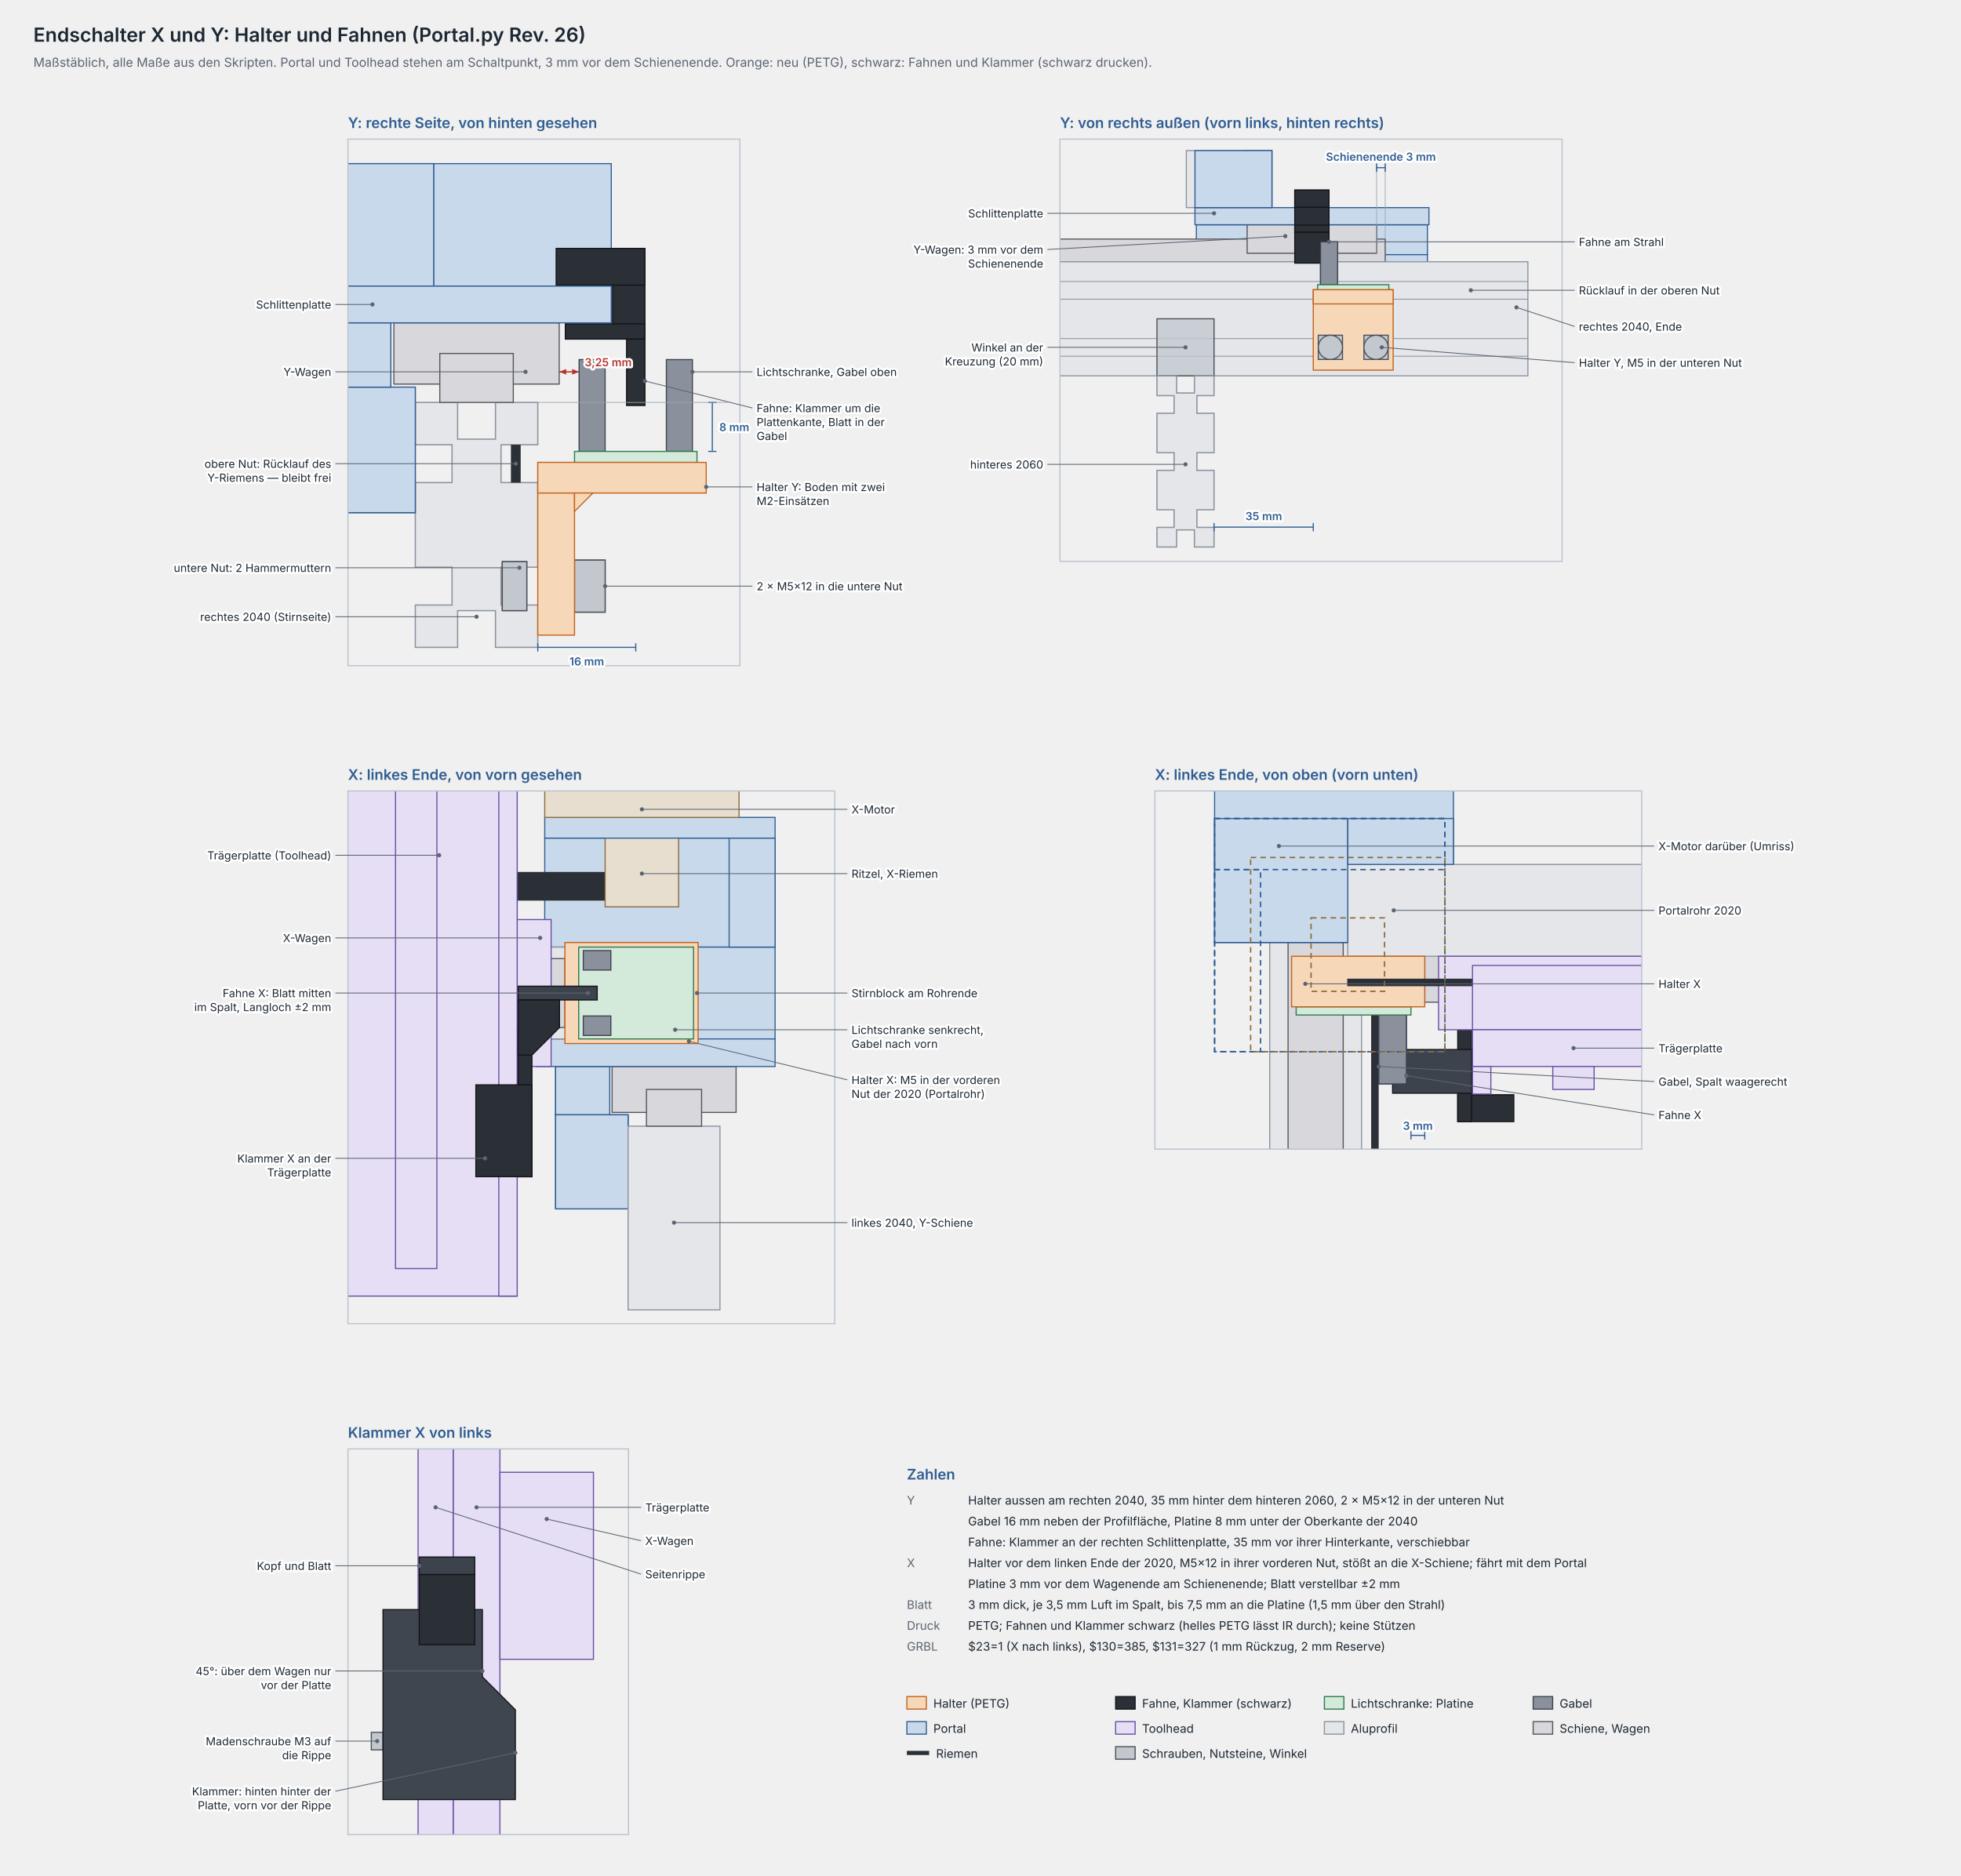
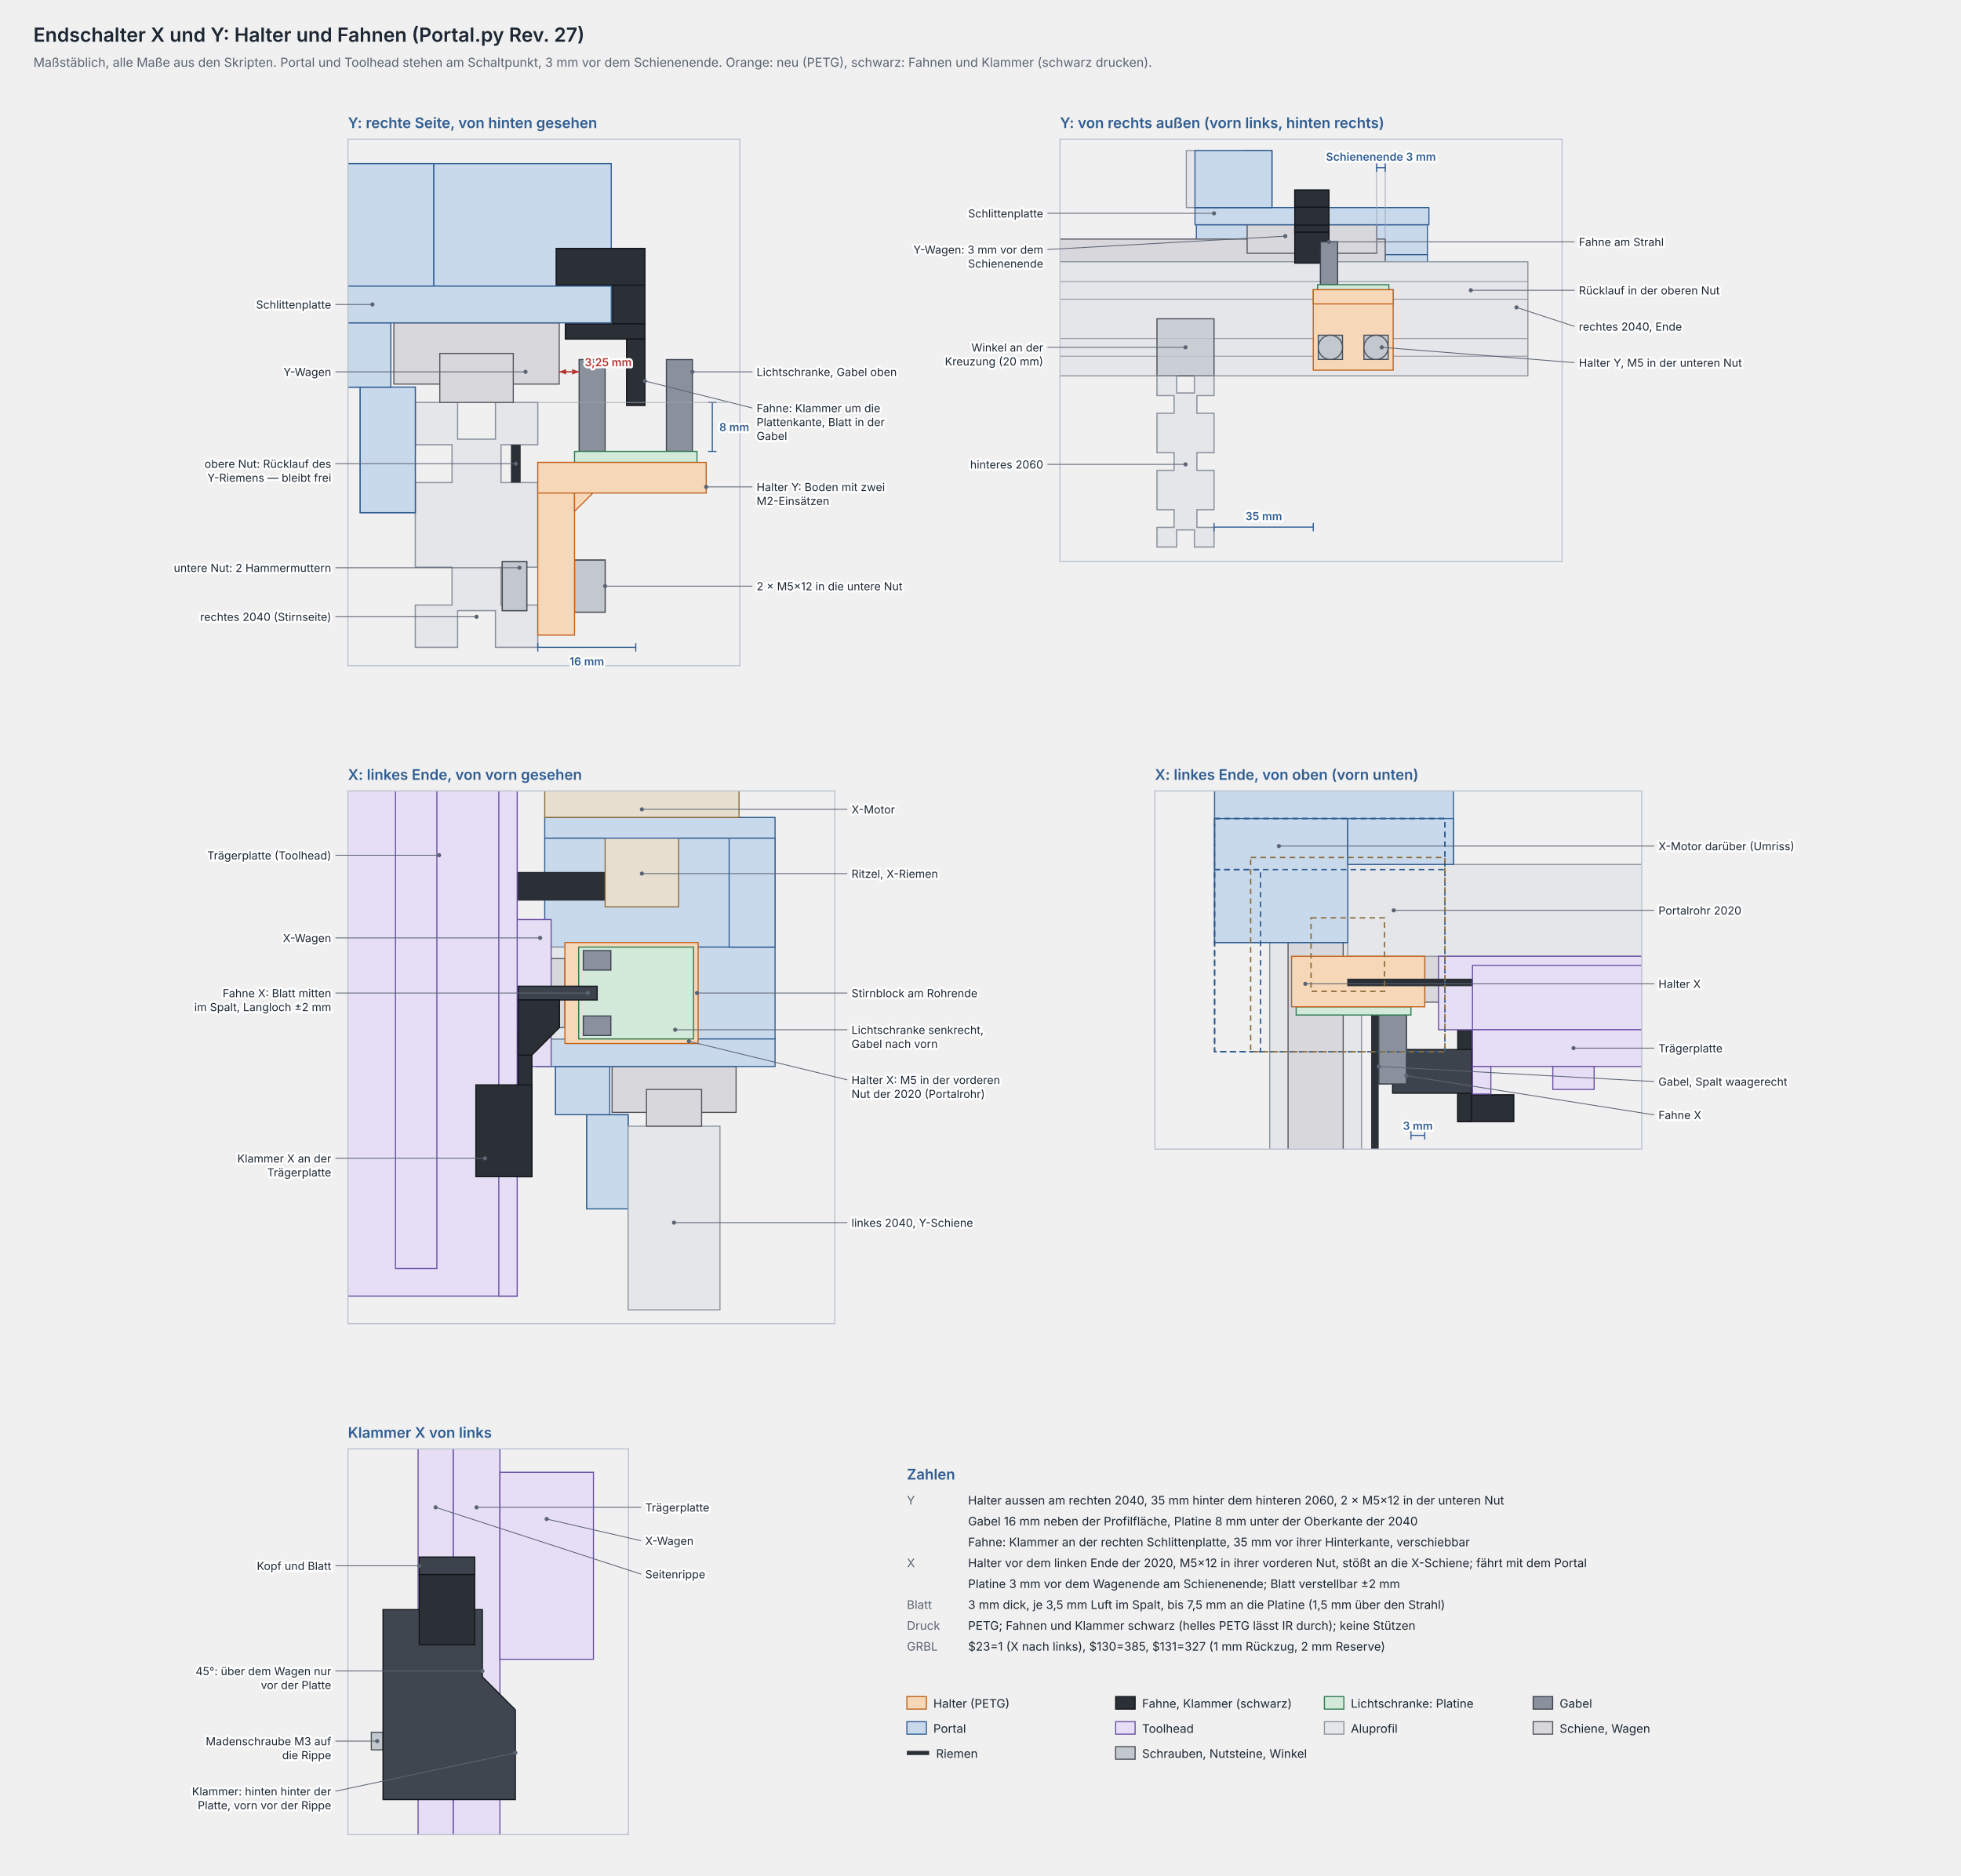
<svg xmlns="http://www.w3.org/2000/svg" width="1409" height="1348" viewBox="0 0 1409 1348" font-family="Inter, Helvetica, Arial, sans-serif">
-   <text x="24.0" y="30.0" font-size="14" fill="#1c2733" text-anchor="start" font-weight="600">Endschalter X und Y: Halter und Fahnen (Portal.py Rev. 26)</text>
+   <text x="24.0" y="30.0" font-size="14" fill="#1c2733" text-anchor="start" font-weight="600">Endschalter X und Y: Halter und Fahnen (Portal.py Rev. 27)</text>
  <text x="24.0" y="48.0" font-size="9" fill="#5b6472" text-anchor="start">Maßstäblich, alle Maße aus den Skripten. Portal und Toolhead stehen am Schaltpunkt, 3 mm vor dem Schienenende. Orange: neu (PETG), schwarz: Fahnen und Klammer (schwarz drucken).</text>
  <clipPath id="y1">
    <rect x="250.0" y="100.0" width="281.6" height="378.4" />
  </clipPath>
  <g clip-path="url(#y1)">
    <polygon points="298.4,465.2 328.8,465.2 328.8,438.8 356.0,438.8 356.0,465.2 386.4,465.2 386.4,434.8 360.0,434.8 360.0,407.6 386.4,407.6 386.4,346.8 360.0,346.8 360.0,319.6 386.4,319.6 386.4,289.2 356.0,289.2 356.0,315.6 328.8,315.6 328.8,289.2 298.4,289.2 298.4,319.6 324.8,319.6 324.8,346.8 298.4,346.8 298.4,407.6 324.8,407.6 324.8,434.8 298.4,434.8" fill="#e4e6ea" stroke="#8c939e" stroke-width="0.9" />
    <rect x="-1888.4" y="117.6" width="2200.0" height="88.0" fill="#e4e6ea" stroke="#8c939e" stroke-width="0.8" />
-     <rect x="228.9" y="278.2" width="69.5" height="90.2" fill="#c9d9ec" stroke="#2f5d92" stroke-width="0.8" />
+     <rect x="258.8" y="278.2" width="39.6" height="90.2" fill="#c9d9ec" stroke="#2f5d92" stroke-width="0.8" />
    <rect x="228.9" y="232.0" width="51.9" height="46.2" fill="#c9d9ec" stroke="#2f5d92" stroke-width="0.8" />
    <rect x="311.6" y="117.6" width="127.6" height="88.0" fill="#c9d9ec" stroke="#2f5d92" stroke-width="0.8" />
    <rect x="210.4" y="117.6" width="101.2" height="88.0" fill="#c9d9ec" stroke="#2f5d92" stroke-width="0.8" />
    <rect x="440.1" y="178.5" width="23.3" height="65.1" fill="#2b2f36" stroke="#111418" stroke-width="0.8" />
    <rect x="399.6" y="178.5" width="63.8" height="26.4" fill="#2b2f36" stroke="#111418" stroke-width="0.8" />
    <rect x="406.2" y="232.7" width="57.2" height="11.0" fill="#2b2f36" stroke="#111418" stroke-width="0.8" />
    <rect x="450.2" y="243.7" width="13.2" height="47.7" fill="#2b2f36" stroke="#111418" stroke-width="0.8" />
    <rect x="416.1" y="258.4" width="18.7" height="66.0" fill="#8a919c" stroke="#3d4450" stroke-width="0.8" />
    <rect x="478.8" y="258.4" width="18.7" height="66.0" fill="#8a919c" stroke="#3d4450" stroke-width="0.8" />
    <rect x="412.8" y="402.5" width="22.0" height="37.4" fill="#c3c8cf" stroke="#4a4f57" stroke-width="0.8" />
    <rect x="360.9" y="403.6" width="17.6" height="35.2" fill="#c3c8cf" stroke="#4a4f57" stroke-width="0.8" />
    <rect x="283.0" y="232.0" width="118.8" height="44.0" fill="#d7d7dc" stroke="#55555e" stroke-width="0.8" />
    <rect x="316.0" y="254.0" width="52.8" height="35.2" fill="#d7d7dc" stroke="#55555e" stroke-width="0.8" />
    <rect x="412.8" y="402.5" width="22.0" height="37.4" fill="#c3c8cf" stroke="#4a4f57" stroke-width="0.8" />
    <rect x="412.8" y="324.4" width="88.0" height="7.9" fill="#d3e9da" stroke="#2f7a4f" stroke-width="0.8" />
    <rect x="360.9" y="403.6" width="17.6" height="35.2" fill="#c3c8cf" stroke="#4a4f57" stroke-width="0.8" />
    <rect x="386.4" y="332.3" width="26.4" height="124.1" fill="#f6d7b8" stroke="#c2621b" stroke-width="0.8" />
    <rect x="386.4" y="332.3" width="121.0" height="22.0" fill="#f6d7b8" stroke="#c2621b" stroke-width="0.8" />
    <polygon points="412.8,354.3 426.0,354.3 412.8,367.5" fill="#f6d7b8" stroke="#c2621b" stroke-width="0.8" />
-     <rect x="228.9" y="278.2" width="69.5" height="90.2" fill="#c9d9ec" stroke="#2f5d92" stroke-width="0.8" />
+     <rect x="258.8" y="278.2" width="39.6" height="90.2" fill="#c9d9ec" stroke="#2f5d92" stroke-width="0.8" />
    <rect x="228.9" y="232.0" width="51.9" height="46.2" fill="#c9d9ec" stroke="#2f5d92" stroke-width="0.8" />
    <rect x="210.4" y="205.6" width="228.8" height="26.4" fill="#c9d9ec" stroke="#2f5d92" stroke-width="0.8" />
    <rect x="367.5" y="320.0" width="6.2" height="26.4" fill="#2b2f36" stroke="#2b2f36" stroke-width="0.8" />
  </g>
  <rect x="250.0" y="100.0" width="281.6" height="378.4" fill="none" stroke="#b9c2cf" stroke-width="0.8" />
  <text x="250.0" y="92.0" font-size="10.5" fill="#2f5d92" text-anchor="start" font-weight="600">Y: rechte Seite, von hinten gesehen</text>
  <line x1="267.6" y1="218.8" x2="241.0" y2="218.8" stroke="#5b6472" stroke-width="0.6" />
  <circle cx="267.6" cy="218.8" r="1.5" fill="#5b6472" />
  <text x="238.0" y="221.8" font-size="8.0" fill="#1c2733" text-anchor="end" stroke="#ffffff" stroke-width="3" stroke-linejoin="round" paint-order="stroke">Schlittenplatte</text>
  <line x1="377.6" y1="267.2" x2="241.0" y2="267.2" stroke="#5b6472" stroke-width="0.6" />
  <circle cx="377.6" cy="267.2" r="1.5" fill="#5b6472" />
  <text x="238.0" y="270.2" font-size="8.0" fill="#1c2733" text-anchor="end" stroke="#ffffff" stroke-width="3" stroke-linejoin="round" paint-order="stroke">Y-Wagen</text>
  <line x1="370.6" y1="333.2" x2="241.0" y2="333.2" stroke="#5b6472" stroke-width="0.6" />
  <circle cx="370.6" cy="333.2" r="1.5" fill="#5b6472" />
  <text x="238.0" y="336.2" font-size="8.0" fill="#1c2733" text-anchor="end" stroke="#ffffff" stroke-width="3" stroke-linejoin="round" paint-order="stroke">obere Nut: Rücklauf des</text>
  <text x="238.0" y="346.2" font-size="8.0" fill="#1c2733" text-anchor="end" stroke="#ffffff" stroke-width="3" stroke-linejoin="round" paint-order="stroke">Y-Riemens — bleibt frei</text>
  <line x1="373.2" y1="408.0" x2="241.0" y2="408.0" stroke="#5b6472" stroke-width="0.6" />
  <circle cx="373.2" cy="408.0" r="1.5" fill="#5b6472" />
  <text x="238.0" y="411.0" font-size="8.0" fill="#1c2733" text-anchor="end" stroke="#ffffff" stroke-width="3" stroke-linejoin="round" paint-order="stroke">untere Nut: 2 Hammermuttern</text>
  <line x1="342.4" y1="443.2" x2="241.0" y2="443.2" stroke="#5b6472" stroke-width="0.6" />
  <circle cx="342.4" cy="443.2" r="1.5" fill="#5b6472" />
  <text x="238.0" y="446.2" font-size="8.0" fill="#1c2733" text-anchor="end" stroke="#ffffff" stroke-width="3" stroke-linejoin="round" paint-order="stroke">rechtes 2040 (Stirnseite)</text>
  <line x1="497.5" y1="267.2" x2="540.6" y2="267.2" stroke="#5b6472" stroke-width="0.6" />
  <circle cx="497.5" cy="267.2" r="1.5" fill="#5b6472" />
  <text x="543.6" y="270.2" font-size="8.0" fill="#1c2733" text-anchor="start" stroke="#ffffff" stroke-width="3" stroke-linejoin="round" paint-order="stroke">Lichtschranke, Gabel oben</text>
  <line x1="463.4" y1="273.8" x2="540.6" y2="293.2" stroke="#5b6472" stroke-width="0.6" />
  <circle cx="463.4" cy="273.8" r="1.5" fill="#5b6472" />
  <text x="543.6" y="296.2" font-size="8.0" fill="#1c2733" text-anchor="start" stroke="#ffffff" stroke-width="3" stroke-linejoin="round" paint-order="stroke">Fahne: Klammer um die</text>
  <text x="543.6" y="306.2" font-size="8.0" fill="#1c2733" text-anchor="start" stroke="#ffffff" stroke-width="3" stroke-linejoin="round" paint-order="stroke">Plattenkante, Blatt in der</text>
  <text x="543.6" y="316.2" font-size="8.0" fill="#1c2733" text-anchor="start" stroke="#ffffff" stroke-width="3" stroke-linejoin="round" paint-order="stroke">Gabel</text>
  <line x1="507.4" y1="349.9" x2="540.6" y2="349.9" stroke="#5b6472" stroke-width="0.6" />
  <circle cx="507.4" cy="349.9" r="1.5" fill="#5b6472" />
  <text x="543.6" y="352.9" font-size="8.0" fill="#1c2733" text-anchor="start" stroke="#ffffff" stroke-width="3" stroke-linejoin="round" paint-order="stroke">Halter Y: Boden mit zwei</text>
  <text x="543.6" y="362.9" font-size="8.0" fill="#1c2733" text-anchor="start" stroke="#ffffff" stroke-width="3" stroke-linejoin="round" paint-order="stroke">M2-Einsätzen</text>
  <line x1="434.8" y1="421.2" x2="540.6" y2="421.2" stroke="#5b6472" stroke-width="0.6" />
  <circle cx="434.8" cy="421.2" r="1.5" fill="#5b6472" />
  <text x="543.6" y="424.2" font-size="8.0" fill="#1c2733" text-anchor="start" stroke="#ffffff" stroke-width="3" stroke-linejoin="round" paint-order="stroke">2 × M5×12 in die untere Nut</text>
  <line x1="386.4" y1="465.2" x2="456.8" y2="465.2" stroke="#2f5d92" stroke-width="0.8" />
  <line x1="386.4" y1="462.2" x2="386.4" y2="468.2" stroke="#2f5d92" stroke-width="0.8" />
  <line x1="456.8" y1="462.2" x2="456.8" y2="468.2" stroke="#2f5d92" stroke-width="0.8" />
  <text x="421.6" y="478.2" font-size="8.0" fill="#2f5d92" text-anchor="middle" font-weight="600" stroke="#ffffff" stroke-width="3" stroke-linejoin="round" paint-order="stroke">16 mm</text>
  <line x1="511.8" y1="324.4" x2="511.8" y2="289.2" stroke="#2f5d92" stroke-width="0.8" />
  <line x1="508.8" y1="324.4" x2="514.8" y2="324.4" stroke="#2f5d92" stroke-width="0.8" />
  <line x1="508.8" y1="289.2" x2="514.8" y2="289.2" stroke="#2f5d92" stroke-width="0.8" />
  <text x="516.8" y="309.8" font-size="8.0" fill="#2f5d92" text-anchor="start" font-weight="600" stroke="#ffffff" stroke-width="3" stroke-linejoin="round" paint-order="stroke">8 mm</text>
  <line x1="386.4" y1="289.2" x2="522.8" y2="289.2" stroke="#9aa4b1" stroke-width="0.5" />
  <line x1="401.8" y1="267.2" x2="416.1" y2="267.2" stroke="#b4342f" stroke-width="0.9" />
  <polygon points="401.8,267.2 406.8,265.2 406.8,269.2" fill="#b4342f" />
  <polygon points="416.1,267.2 411.1,269.2 411.1,265.2" fill="#b4342f" />
  <text x="420.1" y="263.2" font-size="8.0" fill="#b4342f" text-anchor="start" font-weight="600" stroke="#ffffff" stroke-width="3" stroke-linejoin="round" paint-order="stroke">3,25 mm</text>
  <clipPath id="y2">
    <rect x="761.6" y="100.0" width="360.8" height="303.4" />
  </clipPath>
  <g clip-path="url(#y2)">
    <rect x="988.7" y="161.5" width="36.9" height="21.5" fill="#c9d9ec" stroke="#2f5d92" stroke-width="0.8" />
    <rect x="859.6" y="161.5" width="36.9" height="21.5" fill="#c9d9ec" stroke="#2f5d92" stroke-width="0.8" />
    <rect x="988.7" y="183.0" width="36.9" height="42.0" fill="#c9d9ec" stroke="#2f5d92" stroke-width="0.8" />
    <rect x="859.6" y="183.0" width="36.9" height="42.0" fill="#c9d9ec" stroke="#2f5d92" stroke-width="0.8" />
    <rect x="893.4" y="108.2" width="20.5" height="41.0" fill="#c9d9ec" stroke="#2f5d92" stroke-width="0.8" />
    <rect x="852.4" y="108.2" width="41.0" height="41.0" fill="#e4e6ea" stroke="#8c939e" stroke-width="0.8" />
    <rect x="-29.7" y="171.8" width="1025.0" height="16.4" fill="#d7d7dc" stroke="#55555e" stroke-width="0.8" />
    <rect x="-132.2" y="202.5" width="1207.4" height="12.3" fill="#2b2f36" stroke="#2b2f36" stroke-width="0.8" />
    <rect x="978.5" y="241.4" width="20.5" height="16.4" fill="#c3c8cf" stroke="#4a4f57" stroke-width="0.8" />
    <rect x="945.7" y="241.4" width="20.5" height="16.4" fill="#c3c8cf" stroke="#4a4f57" stroke-width="0.8" />
    <rect x="-132.2" y="188.1" width="1230.0" height="82.0" fill="#e4e6ea" stroke="#8c939e" stroke-width="0.8" />
    <line x1="1097.8" y1="256.0" x2="761.6" y2="256.0" stroke="#8c939e" stroke-width="0.6" />
    <line x1="1097.8" y1="243.3" x2="761.6" y2="243.3" stroke="#8c939e" stroke-width="0.6" />
    <line x1="1097.8" y1="215.0" x2="761.6" y2="215.0" stroke="#8c939e" stroke-width="0.6" />
    <line x1="1097.8" y1="202.3" x2="761.6" y2="202.3" stroke="#8c939e" stroke-width="0.6" />
    <rect x="896.1" y="161.5" width="93.1" height="20.5" fill="#d7d7dc" stroke="#55555e" stroke-width="0.8" />
    <rect x="943.6" y="208.2" width="57.4" height="57.8" fill="#f6d7b8" stroke="#c2621b" stroke-width="0.8" />
    <rect x="948.8" y="173.8" width="12.3" height="30.8" fill="#8a919c" stroke="#3d4450" stroke-width="0.8" />
    <rect x="980.0" y="240.9" width="17.4" height="17.4" fill="#c3c8cf" stroke="#4a4f57" stroke-width="0.8" />
    <rect x="947.2" y="240.9" width="17.4" height="17.4" fill="#c3c8cf" stroke="#4a4f57" stroke-width="0.8" />
    <rect x="858.6" y="149.2" width="168.1" height="12.3" fill="#c9d9ec" stroke="#2f5d92" stroke-width="0.8" />
    <rect x="858.6" y="108.2" width="55.3" height="41.0" fill="#c9d9ec" stroke="#2f5d92" stroke-width="0.8" />
    <rect x="930.3" y="136.6" width="24.6" height="30.3" fill="#2b2f36" stroke="#111418" stroke-width="0.8" />
    <rect x="930.3" y="136.6" width="24.6" height="12.3" fill="#2b2f36" stroke="#111418" stroke-width="0.8" />
    <rect x="930.3" y="161.8" width="24.6" height="5.1" fill="#2b2f36" stroke="#111418" stroke-width="0.8" />
    <rect x="930.3" y="166.9" width="24.6" height="22.2" fill="#2b2f36" stroke="#111418" stroke-width="0.8" />
    <rect x="831.3" y="229.1" width="41.0" height="41.0" fill="#c3c8cf" stroke="#4a4f57" stroke-width="0.8" fill-opacity="0.8" />
    <rect x="948.8" y="173.8" width="12.3" height="30.8" fill="#8a919c" stroke="#3d4450" stroke-width="0.8" />
    <rect x="946.7" y="204.6" width="51.2" height="3.7" fill="#d3e9da" stroke="#2f7a4f" stroke-width="0.8" />
    <rect x="943.6" y="208.2" width="57.4" height="10.2" fill="#f6d7b8" stroke="#c2621b" stroke-width="0.8" />
    <polygon points="872.3,393.1 858.2,393.1 858.2,380.8 845.4,380.8 845.4,393.1 831.3,393.1 831.3,379.0 843.6,379.0 843.6,366.3 831.3,366.3 831.3,338.0 843.6,338.0 843.6,325.3 831.3,325.3 831.3,297.0 843.6,297.0 843.6,284.3 831.3,284.3 831.3,270.1 845.4,270.1 845.4,282.4 858.2,282.4 858.2,270.1 872.3,270.1 872.3,284.3 860.0,284.3 860.0,297.0 872.3,297.0 872.3,325.3 860.0,325.3 860.0,338.0 872.3,338.0 872.3,366.3 860.0,366.3 860.0,379.0 872.3,379.0" fill="#e4e6ea" stroke="#8c939e" stroke-width="0.9" />
    <circle cx="988.7" cy="249.6" r="8.7" fill="#c3c8cf" stroke="#4a4f57" stroke-width="0.8" />
    <circle cx="955.9" cy="249.6" r="8.7" fill="#c3c8cf" stroke="#4a4f57" stroke-width="0.8" />
  </g>
  <rect x="761.6" y="100.0" width="360.8" height="303.4" fill="none" stroke="#b9c2cf" stroke-width="0.8" />
  <text x="761.6" y="92.0" font-size="10.5" fill="#2f5d92" text-anchor="start" font-weight="600">Y: von rechts außen (vorn links, hinten rechts)</text>
  <line x1="872.3" y1="153.3" x2="752.6" y2="153.3" stroke="#5b6472" stroke-width="0.6" />
  <circle cx="872.3" cy="153.3" r="1.5" fill="#5b6472" />
  <text x="749.6" y="156.3" font-size="8.0" fill="#1c2733" text-anchor="end" stroke="#ffffff" stroke-width="3" stroke-linejoin="round" paint-order="stroke">Schlittenplatte</text>
  <line x1="923.5" y1="169.7" x2="752.6" y2="179.3" stroke="#5b6472" stroke-width="0.6" />
  <circle cx="923.5" cy="169.7" r="1.5" fill="#5b6472" />
  <text x="749.6" y="182.3" font-size="8.0" fill="#1c2733" text-anchor="end" stroke="#ffffff" stroke-width="3" stroke-linejoin="round" paint-order="stroke">Y-Wagen: 3 mm vor dem</text>
  <text x="749.6" y="192.3" font-size="8.0" fill="#1c2733" text-anchor="end" stroke="#ffffff" stroke-width="3" stroke-linejoin="round" paint-order="stroke">Schienenende</text>
  <line x1="851.8" y1="249.6" x2="752.6" y2="249.6" stroke="#5b6472" stroke-width="0.6" />
  <circle cx="851.8" cy="249.6" r="1.5" fill="#5b6472" />
  <text x="749.6" y="252.6" font-size="8.0" fill="#1c2733" text-anchor="end" stroke="#ffffff" stroke-width="3" stroke-linejoin="round" paint-order="stroke">Winkel an der</text>
  <text x="749.6" y="262.6" font-size="8.0" fill="#1c2733" text-anchor="end" stroke="#ffffff" stroke-width="3" stroke-linejoin="round" paint-order="stroke">Kreuzung (20 mm)</text>
  <line x1="851.8" y1="333.7" x2="752.6" y2="333.7" stroke="#5b6472" stroke-width="0.6" />
  <circle cx="851.8" cy="333.7" r="1.5" fill="#5b6472" />
  <text x="749.6" y="336.7" font-size="8.0" fill="#1c2733" text-anchor="end" stroke="#ffffff" stroke-width="3" stroke-linejoin="round" paint-order="stroke">hinteres 2060</text>
  <line x1="954.9" y1="173.8" x2="1131.4" y2="173.8" stroke="#5b6472" stroke-width="0.6" />
  <circle cx="954.9" cy="173.8" r="1.5" fill="#5b6472" />
  <text x="1134.4" y="176.8" font-size="8.0" fill="#1c2733" text-anchor="start" stroke="#ffffff" stroke-width="3" stroke-linejoin="round" paint-order="stroke">Fahne am Strahl</text>
  <line x1="1056.8" y1="208.6" x2="1131.4" y2="208.6" stroke="#5b6472" stroke-width="0.6" />
  <circle cx="1056.8" cy="208.6" r="1.5" fill="#5b6472" />
  <text x="1134.4" y="211.6" font-size="8.0" fill="#1c2733" text-anchor="start" stroke="#ffffff" stroke-width="3" stroke-linejoin="round" paint-order="stroke">Rücklauf in der oberen Nut</text>
  <line x1="1089.6" y1="220.9" x2="1131.4" y2="234.6" stroke="#5b6472" stroke-width="0.6" />
  <circle cx="1089.6" cy="220.9" r="1.5" fill="#5b6472" />
  <text x="1134.4" y="237.6" font-size="8.0" fill="#1c2733" text-anchor="start" stroke="#ffffff" stroke-width="3" stroke-linejoin="round" paint-order="stroke">rechtes 2040, Ende</text>
  <line x1="992.8" y1="249.6" x2="1131.4" y2="260.6" stroke="#5b6472" stroke-width="0.6" />
  <circle cx="992.8" cy="249.6" r="1.5" fill="#5b6472" />
  <text x="1134.4" y="263.6" font-size="8.0" fill="#1c2733" text-anchor="start" stroke="#ffffff" stroke-width="3" stroke-linejoin="round" paint-order="stroke">Halter Y, M5 in der unteren Nut</text>
  <line x1="943.6" y1="378.8" x2="872.3" y2="378.8" stroke="#2f5d92" stroke-width="0.8" />
  <line x1="943.6" y1="375.8" x2="943.6" y2="381.8" stroke="#2f5d92" stroke-width="0.8" />
  <line x1="872.3" y1="375.8" x2="872.3" y2="381.8" stroke="#2f5d92" stroke-width="0.8" />
  <text x="908.0" y="373.8" font-size="8.0" fill="#2f5d92" text-anchor="middle" font-weight="600" stroke="#ffffff" stroke-width="3" stroke-linejoin="round" paint-order="stroke">35 mm</text>
  <line x1="995.3" y1="171.8" x2="995.3" y2="117.4" stroke="#9aa4b1" stroke-width="0.5" />
  <line x1="989.1" y1="182.0" x2="989.1" y2="117.4" stroke="#9aa4b1" stroke-width="0.5" />
  <line x1="995.3" y1="120.5" x2="989.1" y2="120.5" stroke="#2f5d92" stroke-width="0.8" />
  <line x1="995.3" y1="117.5" x2="995.3" y2="123.5" stroke="#2f5d92" stroke-width="0.8" />
  <line x1="989.1" y1="117.5" x2="989.1" y2="123.5" stroke="#2f5d92" stroke-width="0.8" />
  <text x="992.2" y="115.5" font-size="8.0" fill="#2f5d92" text-anchor="middle" font-weight="600" stroke="#ffffff" stroke-width="3" stroke-linejoin="round" paint-order="stroke">Schienenende 3 mm</text>
  <clipPath id="x3">
    <rect x="250.0" y="568.4" width="349.8" height="382.8" />
  </clipPath>
  <g clip-path="url(#x3)">
-     <rect x="399.2" y="801.1" width="52.1" height="67.6" fill="#c9d9ec" stroke="#2f5d92" stroke-width="0.8" />
+     <rect x="421.6" y="801.1" width="29.7" height="67.6" fill="#c9d9ec" stroke="#2f5d92" stroke-width="0.8" />
    <rect x="399.2" y="766.4" width="38.9" height="34.6" fill="#c9d9ec" stroke="#2f5d92" stroke-width="0.8" />
    <rect x="439.8" y="766.4" width="89.1" height="33.0" fill="#d7d7dc" stroke="#55555e" stroke-width="0.8" />
    <rect x="385.3" y="680.6" width="75.9" height="66.0" fill="#c9d9ec" stroke="#2f5d92" stroke-width="0.8" />
    <rect x="391.4" y="602.2" width="165.5" height="78.4" fill="#c9d9ec" stroke="#2f5d92" stroke-width="0.8" />
-     <rect x="399.2" y="801.1" width="52.1" height="67.6" fill="#c9d9ec" stroke="#2f5d92" stroke-width="0.8" />
+     <rect x="421.6" y="801.1" width="29.7" height="67.6" fill="#c9d9ec" stroke="#2f5d92" stroke-width="0.8" />
    <rect x="399.2" y="766.4" width="38.9" height="34.6" fill="#c9d9ec" stroke="#2f5d92" stroke-width="0.8" />
    <rect x="461.2" y="680.6" width="95.7" height="66.0" fill="#c9d9ec" stroke="#2f5d92" stroke-width="0.8" />
    <rect x="385.3" y="746.6" width="171.6" height="19.8" fill="#c9d9ec" stroke="#2f5d92" stroke-width="0.8" />
    <rect x="-1188.8" y="680.6" width="1650.0" height="66.0" fill="#e4e6ea" stroke="#8c939e" stroke-width="0.8" />
    <rect x="408.4" y="704.0" width="51.1" height="19.1" fill="#f6d7b8" stroke="#c2621b" stroke-width="0.8" />
    <rect x="371.6" y="627.0" width="89.6" height="19.8" fill="#2b2f36" stroke="#2b2f36" stroke-width="0.8" />
    <rect x="434.8" y="598.9" width="52.8" height="52.8" fill="#e8ded0" stroke="#8a6d3b" stroke-width="0.8" />
    <rect x="-1079.1" y="688.9" width="1485.0" height="49.5" fill="#d7d7dc" stroke="#55555e" stroke-width="0.8" />
    <rect x="405.9" y="677.3" width="95.7" height="72.6" fill="#f6d7b8" stroke="#c2621b" stroke-width="0.8" />
    <rect x="415.8" y="680.6" width="82.5" height="66.0" fill="#d3e9da" stroke="#2f7a4f" stroke-width="0.8" />
    <rect x="341.9" y="794.9" width="40.3" height="50.7" fill="#2b2f36" stroke="#111418" stroke-width="0.8" />
    <rect x="202.0" y="660.8" width="194.0" height="105.6" fill="#e6def5" stroke="#6a4fa3" stroke-width="0.8" />
    <rect x="226.4" y="608.0" width="145.2" height="52.8" fill="#e6def5" stroke="#6a4fa3" stroke-width="0.8" />
    <rect x="523.9" y="602.2" width="33.0" height="78.4" fill="#c9d9ec" stroke="#2f5d92" stroke-width="0.8" />
    <rect x="391.4" y="587.4" width="165.5" height="14.9" fill="#c9d9ec" stroke="#2f5d92" stroke-width="0.8" />
    <rect x="391.4" y="465.3" width="139.6" height="122.1" fill="#e8ded0" stroke="#8a6d3b" stroke-width="0.8" />
    <rect x="226.4" y="334.1" width="145.2" height="597.3" fill="#e6def5" stroke="#6a4fa3" stroke-width="0.8" />
    <rect x="419.1" y="730.1" width="19.8" height="14.0" fill="#8a919c" stroke="#3d4450" stroke-width="0.8" />
    <rect x="419.1" y="683.1" width="19.8" height="14.0" fill="#8a919c" stroke="#3d4450" stroke-width="0.8" />
    <rect x="284.2" y="251.6" width="29.7" height="660.0" fill="#e6def5" stroke="#6a4fa3" stroke-width="0.8" />
    <rect x="372.3" y="708.7" width="56.8" height="9.9" fill="#3d434c" stroke="#111418" stroke-width="0.8" />
    <rect x="358.4" y="235.1" width="13.2" height="696.3" fill="#e6def5" stroke="#6a4fa3" stroke-width="0.8" />
    <rect x="372.3" y="738.4" width="9.9" height="107.2" fill="#2b2f36" stroke="#111418" stroke-width="0.8" />
    <rect x="341.9" y="779.6" width="40.3" height="66.0" fill="#2b2f36" stroke="#111418" stroke-width="0.8" />
    <polygon points="372.3,718.6 402.0,718.6 402.0,738.4 382.2,758.2 372.3,758.2" fill="#2b2f36" stroke="#111418" stroke-width="0.8" />
    <rect x="451.3" y="809.3" width="66.0" height="132.0" fill="#e4e6ea" stroke="#8c939e" stroke-width="0.8" />
    <rect x="464.5" y="782.9" width="39.6" height="26.4" fill="#d7d7dc" stroke="#55555e" stroke-width="0.8" />
  </g>
  <rect x="250.0" y="568.4" width="349.8" height="382.8" fill="none" stroke="#b9c2cf" stroke-width="0.8" />
  <text x="250.0" y="560.4" font-size="10.5" fill="#2f5d92" text-anchor="start" font-weight="600">X: linkes Ende, von vorn gesehen</text>
  <line x1="315.5" y1="614.6" x2="241.0" y2="614.6" stroke="#5b6472" stroke-width="0.6" />
  <circle cx="315.5" cy="614.6" r="1.5" fill="#5b6472" />
  <text x="238.0" y="617.6" font-size="8.0" fill="#1c2733" text-anchor="end" stroke="#ffffff" stroke-width="3" stroke-linejoin="round" paint-order="stroke">Trägerplatte (Toolhead)</text>
  <line x1="388.1" y1="674.0" x2="241.0" y2="674.0" stroke="#5b6472" stroke-width="0.6" />
  <circle cx="388.1" cy="674.0" r="1.5" fill="#5b6472" />
  <text x="238.0" y="677.0" font-size="8.0" fill="#1c2733" text-anchor="end" stroke="#ffffff" stroke-width="3" stroke-linejoin="round" paint-order="stroke">X-Wagen</text>
  <line x1="422.4" y1="713.6" x2="241.0" y2="713.6" stroke="#5b6472" stroke-width="0.6" />
  <circle cx="422.4" cy="713.6" r="1.5" fill="#5b6472" />
  <text x="238.0" y="716.6" font-size="8.0" fill="#1c2733" text-anchor="end" stroke="#ffffff" stroke-width="3" stroke-linejoin="round" paint-order="stroke">Fahne X: Blatt mitten</text>
  <text x="238.0" y="726.6" font-size="8.0" fill="#1c2733" text-anchor="end" stroke="#ffffff" stroke-width="3" stroke-linejoin="round" paint-order="stroke">im Spalt, Langloch ±2 mm</text>
  <line x1="348.5" y1="832.4" x2="241.0" y2="832.4" stroke="#5b6472" stroke-width="0.6" />
  <circle cx="348.5" cy="832.4" r="1.5" fill="#5b6472" />
  <text x="238.0" y="835.4" font-size="8.0" fill="#1c2733" text-anchor="end" stroke="#ffffff" stroke-width="3" stroke-linejoin="round" paint-order="stroke">Klammer X an der</text>
  <text x="238.0" y="845.4" font-size="8.0" fill="#1c2733" text-anchor="end" stroke="#ffffff" stroke-width="3" stroke-linejoin="round" paint-order="stroke">Trägerplatte</text>
  <line x1="461.2" y1="581.6" x2="608.8" y2="581.6" stroke="#5b6472" stroke-width="0.6" />
  <circle cx="461.2" cy="581.6" r="1.5" fill="#5b6472" />
  <text x="611.8" y="584.6" font-size="8.0" fill="#1c2733" text-anchor="start" stroke="#ffffff" stroke-width="3" stroke-linejoin="round" paint-order="stroke">X-Motor</text>
  <line x1="461.2" y1="627.8" x2="608.8" y2="627.8" stroke="#5b6472" stroke-width="0.6" />
  <circle cx="461.2" cy="627.8" r="1.5" fill="#5b6472" />
  <text x="611.8" y="630.8" font-size="8.0" fill="#1c2733" text-anchor="start" stroke="#ffffff" stroke-width="3" stroke-linejoin="round" paint-order="stroke">Ritzel, X-Riemen</text>
  <line x1="500.8" y1="713.6" x2="608.8" y2="713.6" stroke="#5b6472" stroke-width="0.6" />
  <circle cx="500.8" cy="713.6" r="1.5" fill="#5b6472" />
  <text x="611.8" y="716.6" font-size="8.0" fill="#1c2733" text-anchor="start" stroke="#ffffff" stroke-width="3" stroke-linejoin="round" paint-order="stroke">Stirnblock am Rohrende</text>
  <line x1="485.1" y1="740.0" x2="608.8" y2="740.0" stroke="#5b6472" stroke-width="0.6" />
  <circle cx="485.1" cy="740.0" r="1.5" fill="#5b6472" />
  <text x="611.8" y="743.0" font-size="8.0" fill="#1c2733" text-anchor="start" stroke="#ffffff" stroke-width="3" stroke-linejoin="round" paint-order="stroke">Lichtschranke senkrecht,</text>
  <text x="611.8" y="753.0" font-size="8.0" fill="#1c2733" text-anchor="start" stroke="#ffffff" stroke-width="3" stroke-linejoin="round" paint-order="stroke">Gabel nach vorn</text>
  <line x1="495.0" y1="748.3" x2="608.8" y2="776.0" stroke="#5b6472" stroke-width="0.6" />
  <circle cx="495.0" cy="748.3" r="1.5" fill="#5b6472" />
  <text x="611.8" y="779.0" font-size="8.0" fill="#1c2733" text-anchor="start" stroke="#ffffff" stroke-width="3" stroke-linejoin="round" paint-order="stroke">Halter X: M5 in der vorderen</text>
  <text x="611.8" y="789.0" font-size="8.0" fill="#1c2733" text-anchor="start" stroke="#ffffff" stroke-width="3" stroke-linejoin="round" paint-order="stroke">Nut der 2020 (Portalrohr)</text>
  <line x1="484.3" y1="878.6" x2="608.8" y2="878.6" stroke="#5b6472" stroke-width="0.6" />
  <circle cx="484.3" cy="878.6" r="1.5" fill="#5b6472" />
  <text x="611.8" y="881.6" font-size="8.0" fill="#1c2733" text-anchor="start" stroke="#ffffff" stroke-width="3" stroke-linejoin="round" paint-order="stroke">linkes 2040, Y-Schiene</text>
  <clipPath id="x4">
    <rect x="829.8" y="568.4" width="349.8" height="257.4" />
  </clipPath>
  <g clip-path="url(#x4)">
    <rect x="985.6" y="-910.0" width="4.6" height="3300.0" fill="#2b2f36" stroke="#2b2f36" stroke-width="0.8" />
    <rect x="923.1" y="-910.0" width="4.6" height="3300.0" fill="#2b2f36" stroke="#2b2f36" stroke-width="0.8" />
    <rect x="912.3" y="-910.0" width="66.0" height="3300.0" fill="#e4e6ea" stroke="#8c939e" stroke-width="0.8" />
-     <rect x="978.3" y="616.3" width="52.1" height="59.4" fill="#c9d9ec" stroke="#2f5d92" stroke-width="0.8" />
-     <rect x="978.3" y="408.4" width="52.1" height="59.4" fill="#c9d9ec" stroke="#2f5d92" stroke-width="0.8" />
+     <rect x="978.3" y="616.3" width="29.7" height="59.4" fill="#c9d9ec" stroke="#2f5d92" stroke-width="0.8" />
+     <rect x="978.3" y="408.4" width="29.7" height="59.4" fill="#c9d9ec" stroke="#2f5d92" stroke-width="0.8" />
    <rect x="1047.4" y="731.3" width="40.3" height="8.2" fill="#2b2f36" stroke="#111418" stroke-width="0.8" />
    <rect x="925.5" y="-910.0" width="39.6" height="3300.0" fill="#d7d7dc" stroke="#55555e" stroke-width="0.8" />
    <rect x="1047.4" y="786.7" width="40.3" height="19.3" fill="#2b2f36" stroke="#111418" stroke-width="0.8" />
    <rect x="900.8" y="467.1" width="89.1" height="149.8" fill="#d7d7dc" stroke="#55555e" stroke-width="0.8" />
    <rect x="991.5" y="616.3" width="38.9" height="59.4" fill="#c9d9ec" stroke="#2f5d92" stroke-width="0.8" />
    <rect x="991.5" y="408.4" width="38.9" height="59.4" fill="#c9d9ec" stroke="#2f5d92" stroke-width="0.8" />
    <rect x="872.7" y="406.7" width="171.6" height="270.6" fill="#c9d9ec" stroke="#2f5d92" stroke-width="0.8" />
    <rect x="1047.4" y="731.3" width="9.9" height="74.7" fill="#2b2f36" stroke="#111418" stroke-width="0.8" />
    <rect x="990.7" y="729.4" width="19.8" height="49.5" fill="#8a919c" stroke="#3d4450" stroke-width="0.8" />
    <rect x="1000.6" y="754.2" width="56.8" height="31.4" fill="#3d434c" stroke="#111418" stroke-width="0.8" />
    <rect x="970.0" y="680.6" width="51.1" height="6.6" fill="#f6d7b8" stroke="#c2621b" stroke-width="0.8" />
    <rect x="1023.7" y="687.2" width="1485.0" height="33.0" fill="#d7d7dc" stroke="#55555e" stroke-width="0.8" />
    <rect x="990.7" y="729.4" width="19.8" height="49.5" fill="#8a919c" stroke="#3d4450" stroke-width="0.8" />
    <rect x="968.4" y="621.2" width="1650.0" height="66.0" fill="#e4e6ea" stroke="#8c939e" stroke-width="0.8" />
    <rect x="872.7" y="588.2" width="95.7" height="89.1" fill="#c9d9ec" stroke="#2f5d92" stroke-width="0.8" />
    <rect x="968.4" y="588.2" width="75.9" height="33.0" fill="#c9d9ec" stroke="#2f5d92" stroke-width="0.8" />
    <rect x="931.3" y="723.5" width="82.5" height="5.9" fill="#d3e9da" stroke="#2f7a4f" stroke-width="0.8" />
    <rect x="928.0" y="687.2" width="95.7" height="36.3" fill="#f6d7b8" stroke="#c2621b" stroke-width="0.8" />
    <rect x="1033.6" y="687.2" width="194.0" height="52.8" fill="#e6def5" stroke="#6a4fa3" stroke-width="0.8" />
    <rect x="968.4" y="703.7" width="89.6" height="4.6" fill="#2b2f36" stroke="#2b2f36" stroke-width="0.8" />
    <rect x="1058.0" y="693.8" width="145.2" height="46.2" fill="#e6def5" stroke="#6a4fa3" stroke-width="0.8" />
    <rect x="872.7" y="588.2" width="165.5" height="36.7" fill="none" stroke="#2f5d92" stroke-width="1.0" stroke-dasharray="4 3" />
    <rect x="872.7" y="624.9" width="33.0" height="130.8" fill="none" stroke="#2f5d92" stroke-width="1.0" stroke-dasharray="4 3" />
    <rect x="942.0" y="659.6" width="52.8" height="52.8" fill="none" stroke="#8a6d3b" stroke-width="1.0" stroke-dasharray="4 3" />
    <rect x="872.7" y="588.2" width="165.5" height="167.6" fill="none" stroke="#2f5d92" stroke-width="1.0" stroke-dasharray="4 3" />
    <rect x="898.6" y="616.2" width="139.6" height="139.6" fill="none" stroke="#8a6d3b" stroke-width="1.0" stroke-dasharray="4 3" />
    <rect x="1058.0" y="740.0" width="145.2" height="26.4" fill="#e6def5" stroke="#6a4fa3" stroke-width="0.8" />
    <rect x="1115.7" y="766.4" width="29.7" height="16.5" fill="#e6def5" stroke="#6a4fa3" stroke-width="0.8" />
    <rect x="1058.0" y="766.4" width="13.2" height="19.8" fill="#e6def5" stroke="#6a4fa3" stroke-width="0.8" />
  </g>
  <rect x="829.8" y="568.4" width="349.8" height="257.4" fill="none" stroke="#b9c2cf" stroke-width="0.8" />
  <text x="829.8" y="560.4" font-size="10.5" fill="#2f5d92" text-anchor="start" font-weight="600">X: linkes Ende, von oben (vorn unten)</text>
  <line x1="918.9" y1="608.0" x2="1188.6" y2="608.0" stroke="#5b6472" stroke-width="0.6" />
  <circle cx="918.9" cy="608.0" r="1.5" fill="#5b6472" />
  <text x="1191.6" y="611.0" font-size="8.0" fill="#1c2733" text-anchor="start" stroke="#ffffff" stroke-width="3" stroke-linejoin="round" paint-order="stroke">X-Motor darüber (Umriss)</text>
  <line x1="1001.4" y1="654.2" x2="1188.6" y2="654.2" stroke="#5b6472" stroke-width="0.6" />
  <circle cx="1001.4" cy="654.2" r="1.5" fill="#5b6472" />
  <text x="1191.6" y="657.2" font-size="8.0" fill="#1c2733" text-anchor="start" stroke="#ffffff" stroke-width="3" stroke-linejoin="round" paint-order="stroke">Portalrohr 2020</text>
  <line x1="937.9" y1="707.0" x2="1188.6" y2="707.0" stroke="#5b6472" stroke-width="0.6" />
  <circle cx="937.9" cy="707.0" r="1.5" fill="#5b6472" />
  <text x="1191.6" y="710.0" font-size="8.0" fill="#1c2733" text-anchor="start" stroke="#ffffff" stroke-width="3" stroke-linejoin="round" paint-order="stroke">Halter X</text>
  <line x1="1130.6" y1="753.2" x2="1188.6" y2="753.2" stroke="#5b6472" stroke-width="0.6" />
  <circle cx="1130.6" cy="753.2" r="1.5" fill="#5b6472" />
  <text x="1191.6" y="756.2" font-size="8.0" fill="#1c2733" text-anchor="start" stroke="#ffffff" stroke-width="3" stroke-linejoin="round" paint-order="stroke">Trägerplatte</text>
  <line x1="990.7" y1="766.4" x2="1188.6" y2="777.2" stroke="#5b6472" stroke-width="0.6" />
  <circle cx="990.7" cy="766.4" r="1.5" fill="#5b6472" />
  <text x="1191.6" y="780.2" font-size="8.0" fill="#1c2733" text-anchor="start" stroke="#ffffff" stroke-width="3" stroke-linejoin="round" paint-order="stroke">Gabel, Spalt waagerecht</text>
  <line x1="1010.5" y1="773.0" x2="1188.6" y2="801.2" stroke="#5b6472" stroke-width="0.6" />
  <circle cx="1010.5" cy="773.0" r="1.5" fill="#5b6472" />
  <text x="1191.6" y="804.2" font-size="8.0" fill="#1c2733" text-anchor="start" stroke="#ffffff" stroke-width="3" stroke-linejoin="round" paint-order="stroke">Fahne X</text>
  <line x1="1013.8" y1="815.9" x2="1023.7" y2="815.9" stroke="#2f5d92" stroke-width="0.8" />
  <line x1="1013.8" y1="812.9" x2="1013.8" y2="818.9" stroke="#2f5d92" stroke-width="0.8" />
  <line x1="1023.7" y1="812.9" x2="1023.7" y2="818.9" stroke="#2f5d92" stroke-width="0.8" />
  <text x="1018.7" y="811.9" font-size="8.0" fill="#2f5d92" text-anchor="middle" font-weight="600" stroke="#ffffff" stroke-width="3" stroke-linejoin="round" paint-order="stroke">3 mm</text>
  <clipPath id="x5">
    <rect x="250.0" y="1041.2" width="201.6" height="277.2" />
  </clipPath>
  <g clip-path="url(#x5)">
    <rect x="266.8" y="1244.9" width="8.4" height="12.6" fill="#c3c8cf" stroke="#4a4f57" stroke-width="0.8" />
    <rect x="325.6" y="642.2" width="33.6" height="760.2" fill="#e6def5" stroke="#6a4fa3" stroke-width="0.8" />
    <rect x="300.4" y="516.2" width="25.2" height="886.2" fill="#e6def5" stroke="#6a4fa3" stroke-width="0.8" />
    <rect x="359.2" y="1058.0" width="67.2" height="134.4" fill="#e6def5" stroke="#6a4fa3" stroke-width="0.8" />
    <polygon points="370.3,1293.2 275.2,1293.2 275.2,1156.7 346.6,1156.7 346.6,1205.0 370.3,1228.7" fill="#40464f" stroke="#111418" stroke-width="0.8" />
    <rect x="301.2" y="1118.9" width="39.9" height="12.6" fill="#3d434c" stroke="#111418" stroke-width="0.8" />
    <rect x="301.2" y="1131.5" width="39.9" height="50.4" fill="#2b2f36" stroke="#111418" stroke-width="0.8" />
  </g>
  <rect x="250.0" y="1041.2" width="201.6" height="277.2" fill="none" stroke="#b9c2cf" stroke-width="0.8" />
  <text x="250.0" y="1033.2" font-size="10.5" fill="#2f5d92" text-anchor="start" font-weight="600">Klammer X von links</text>
  <line x1="342.4" y1="1083.2" x2="460.6" y2="1083.2" stroke="#5b6472" stroke-width="0.6" />
  <circle cx="342.4" cy="1083.2" r="1.5" fill="#5b6472" />
  <text x="463.6" y="1086.2" font-size="8.0" fill="#1c2733" text-anchor="start" stroke="#ffffff" stroke-width="3" stroke-linejoin="round" paint-order="stroke">Trägerplatte</text>
  <line x1="392.8" y1="1091.6" x2="460.6" y2="1107.2" stroke="#5b6472" stroke-width="0.6" />
  <circle cx="392.8" cy="1091.6" r="1.5" fill="#5b6472" />
  <text x="463.6" y="1110.2" font-size="8.0" fill="#1c2733" text-anchor="start" stroke="#ffffff" stroke-width="3" stroke-linejoin="round" paint-order="stroke">X-Wagen</text>
  <line x1="313.0" y1="1083.2" x2="460.6" y2="1131.2" stroke="#5b6472" stroke-width="0.6" />
  <circle cx="313.0" cy="1083.2" r="1.5" fill="#5b6472" />
  <text x="463.6" y="1134.2" font-size="8.0" fill="#1c2733" text-anchor="start" stroke="#ffffff" stroke-width="3" stroke-linejoin="round" paint-order="stroke">Seitenrippe</text>
  <line x1="301.2" y1="1125.2" x2="241.0" y2="1125.2" stroke="#5b6472" stroke-width="0.6" />
  <circle cx="301.2" cy="1125.2" r="1.5" fill="#5b6472" />
  <text x="238.0" y="1128.2" font-size="8.0" fill="#1c2733" text-anchor="end" stroke="#ffffff" stroke-width="3" stroke-linejoin="round" paint-order="stroke">Kopf und Blatt</text>
  <line x1="346.6" y1="1200.8" x2="241.0" y2="1200.8" stroke="#5b6472" stroke-width="0.6" />
  <circle cx="346.6" cy="1200.8" r="1.5" fill="#5b6472" />
  <text x="238.0" y="1203.8" font-size="8.0" fill="#1c2733" text-anchor="end" stroke="#ffffff" stroke-width="3" stroke-linejoin="round" paint-order="stroke">45°: über dem Wagen nur</text>
  <text x="238.0" y="1213.8" font-size="8.0" fill="#1c2733" text-anchor="end" stroke="#ffffff" stroke-width="3" stroke-linejoin="round" paint-order="stroke">vor der Platte</text>
  <line x1="271.0" y1="1251.2" x2="241.0" y2="1251.2" stroke="#5b6472" stroke-width="0.6" />
  <circle cx="271.0" cy="1251.2" r="1.5" fill="#5b6472" />
  <text x="238.0" y="1254.2" font-size="8.0" fill="#1c2733" text-anchor="end" stroke="#ffffff" stroke-width="3" stroke-linejoin="round" paint-order="stroke">Madenschraube M3 auf</text>
  <text x="238.0" y="1264.2" font-size="8.0" fill="#1c2733" text-anchor="end" stroke="#ffffff" stroke-width="3" stroke-linejoin="round" paint-order="stroke">die Rippe</text>
  <line x1="370.3" y1="1259.6" x2="241.0" y2="1287.2" stroke="#5b6472" stroke-width="0.6" />
  <circle cx="370.3" cy="1259.6" r="1.5" fill="#5b6472" />
  <text x="238.0" y="1290.2" font-size="8.0" fill="#1c2733" text-anchor="end" stroke="#ffffff" stroke-width="3" stroke-linejoin="round" paint-order="stroke">Klammer: hinten hinter der</text>
  <text x="238.0" y="1300.2" font-size="8.0" fill="#1c2733" text-anchor="end" stroke="#ffffff" stroke-width="3" stroke-linejoin="round" paint-order="stroke">Platte, vorn vor der Rippe</text>
  <text x="651.6" y="1063.2" font-size="10.5" fill="#2f5d92" text-anchor="start" font-weight="600">Zahlen</text>
  <text x="651.6" y="1081.2" font-size="8.5" fill="#5b6472" text-anchor="start">Y</text>
  <text x="695.6" y="1081.2" font-size="8.5" fill="#1c2733" text-anchor="start">Halter aussen am rechten 2040, 35 mm hinter dem hinteren 2060, 2 × M5×12 in der unteren Nut</text>
  <text x="651.6" y="1096.2" font-size="8.5" fill="#5b6472" text-anchor="start" />
  <text x="695.6" y="1096.2" font-size="8.5" fill="#1c2733" text-anchor="start">Gabel 16 mm neben der Profilfläche, Platine 8 mm unter der Oberkante der 2040</text>
  <text x="651.6" y="1111.2" font-size="8.5" fill="#5b6472" text-anchor="start" />
  <text x="695.6" y="1111.2" font-size="8.5" fill="#1c2733" text-anchor="start">Fahne: Klammer an der rechten Schlittenplatte, 35 mm vor ihrer Hinterkante, verschiebbar</text>
  <text x="651.6" y="1126.2" font-size="8.5" fill="#5b6472" text-anchor="start">X</text>
  <text x="695.6" y="1126.2" font-size="8.5" fill="#1c2733" text-anchor="start">Halter vor dem linken Ende der 2020, M5×12 in ihrer vorderen Nut, stößt an die X-Schiene; fährt mit dem Portal</text>
  <text x="651.6" y="1141.2" font-size="8.5" fill="#5b6472" text-anchor="start" />
  <text x="695.6" y="1141.2" font-size="8.5" fill="#1c2733" text-anchor="start">Platine 3 mm vor dem Wagenende am Schienenende; Blatt verstellbar ±2 mm</text>
  <text x="651.6" y="1156.2" font-size="8.5" fill="#5b6472" text-anchor="start">Blatt</text>
  <text x="695.6" y="1156.2" font-size="8.5" fill="#1c2733" text-anchor="start">3 mm dick, je 3,5 mm Luft im Spalt, bis 7,5 mm an die Platine (1,5 mm über den Strahl)</text>
  <text x="651.6" y="1171.2" font-size="8.5" fill="#5b6472" text-anchor="start">Druck</text>
  <text x="695.6" y="1171.2" font-size="8.5" fill="#1c2733" text-anchor="start">PETG; Fahnen und Klammer schwarz (helles PETG lässt IR durch); keine Stützen</text>
  <text x="651.6" y="1186.2" font-size="8.5" fill="#5b6472" text-anchor="start">GRBL</text>
  <text x="695.6" y="1186.2" font-size="8.5" fill="#1c2733" text-anchor="start">$23=1 (X nach links), $130=385, $131=327 (1 mm Rückzug, 2 mm Reserve)</text>
  <rect x="651.6" y="1219.2" width="14.0" height="9.0" fill="#f6d7b8" stroke="#c2621b" stroke-width="0.8" />
  <text x="670.6" y="1227.2" font-size="8.5" fill="#1c2733" text-anchor="start">Halter (PETG)</text>
  <rect x="801.6" y="1219.2" width="14.0" height="9.0" fill="#2b2f36" stroke="#111418" stroke-width="0.8" />
  <text x="820.6" y="1227.2" font-size="8.5" fill="#1c2733" text-anchor="start">Fahne, Klammer (schwarz)</text>
  <rect x="951.6" y="1219.2" width="14.0" height="9.0" fill="#d3e9da" stroke="#2f7a4f" stroke-width="0.8" />
  <text x="970.6" y="1227.2" font-size="8.5" fill="#1c2733" text-anchor="start">Lichtschranke: Platine</text>
  <rect x="1101.6" y="1219.2" width="14.0" height="9.0" fill="#8a919c" stroke="#3d4450" stroke-width="0.8" />
  <text x="1120.6" y="1227.2" font-size="8.5" fill="#1c2733" text-anchor="start">Gabel</text>
  <rect x="651.6" y="1237.2" width="14.0" height="9.0" fill="#c9d9ec" stroke="#2f5d92" stroke-width="0.8" />
  <text x="670.6" y="1245.2" font-size="8.5" fill="#1c2733" text-anchor="start">Portal</text>
  <rect x="801.6" y="1237.2" width="14.0" height="9.0" fill="#e6def5" stroke="#6a4fa3" stroke-width="0.8" />
  <text x="820.6" y="1245.2" font-size="8.5" fill="#1c2733" text-anchor="start">Toolhead</text>
  <rect x="951.6" y="1237.2" width="14.0" height="9.0" fill="#e4e6ea" stroke="#8c939e" stroke-width="0.8" />
  <text x="970.6" y="1245.2" font-size="8.5" fill="#1c2733" text-anchor="start">Aluprofil</text>
  <rect x="1101.6" y="1237.2" width="14.0" height="9.0" fill="#d7d7dc" stroke="#55555e" stroke-width="0.8" />
  <text x="1120.6" y="1245.2" font-size="8.5" fill="#1c2733" text-anchor="start">Schiene, Wagen</text>
  <line x1="651.6" y1="1259.7" x2="667.6" y2="1259.7" stroke="#2b2f36" stroke-width="3.0" />
  <text x="672.6" y="1263.2" font-size="8.5" fill="#1c2733" text-anchor="start">Riemen</text>
  <rect x="801.6" y="1255.2" width="14.0" height="9.0" fill="#c3c8cf" stroke="#4a4f57" stroke-width="0.8" />
  <text x="820.6" y="1263.2" font-size="8.5" fill="#1c2733" text-anchor="start">Schrauben, Nutsteine, Winkel</text>
</svg>
